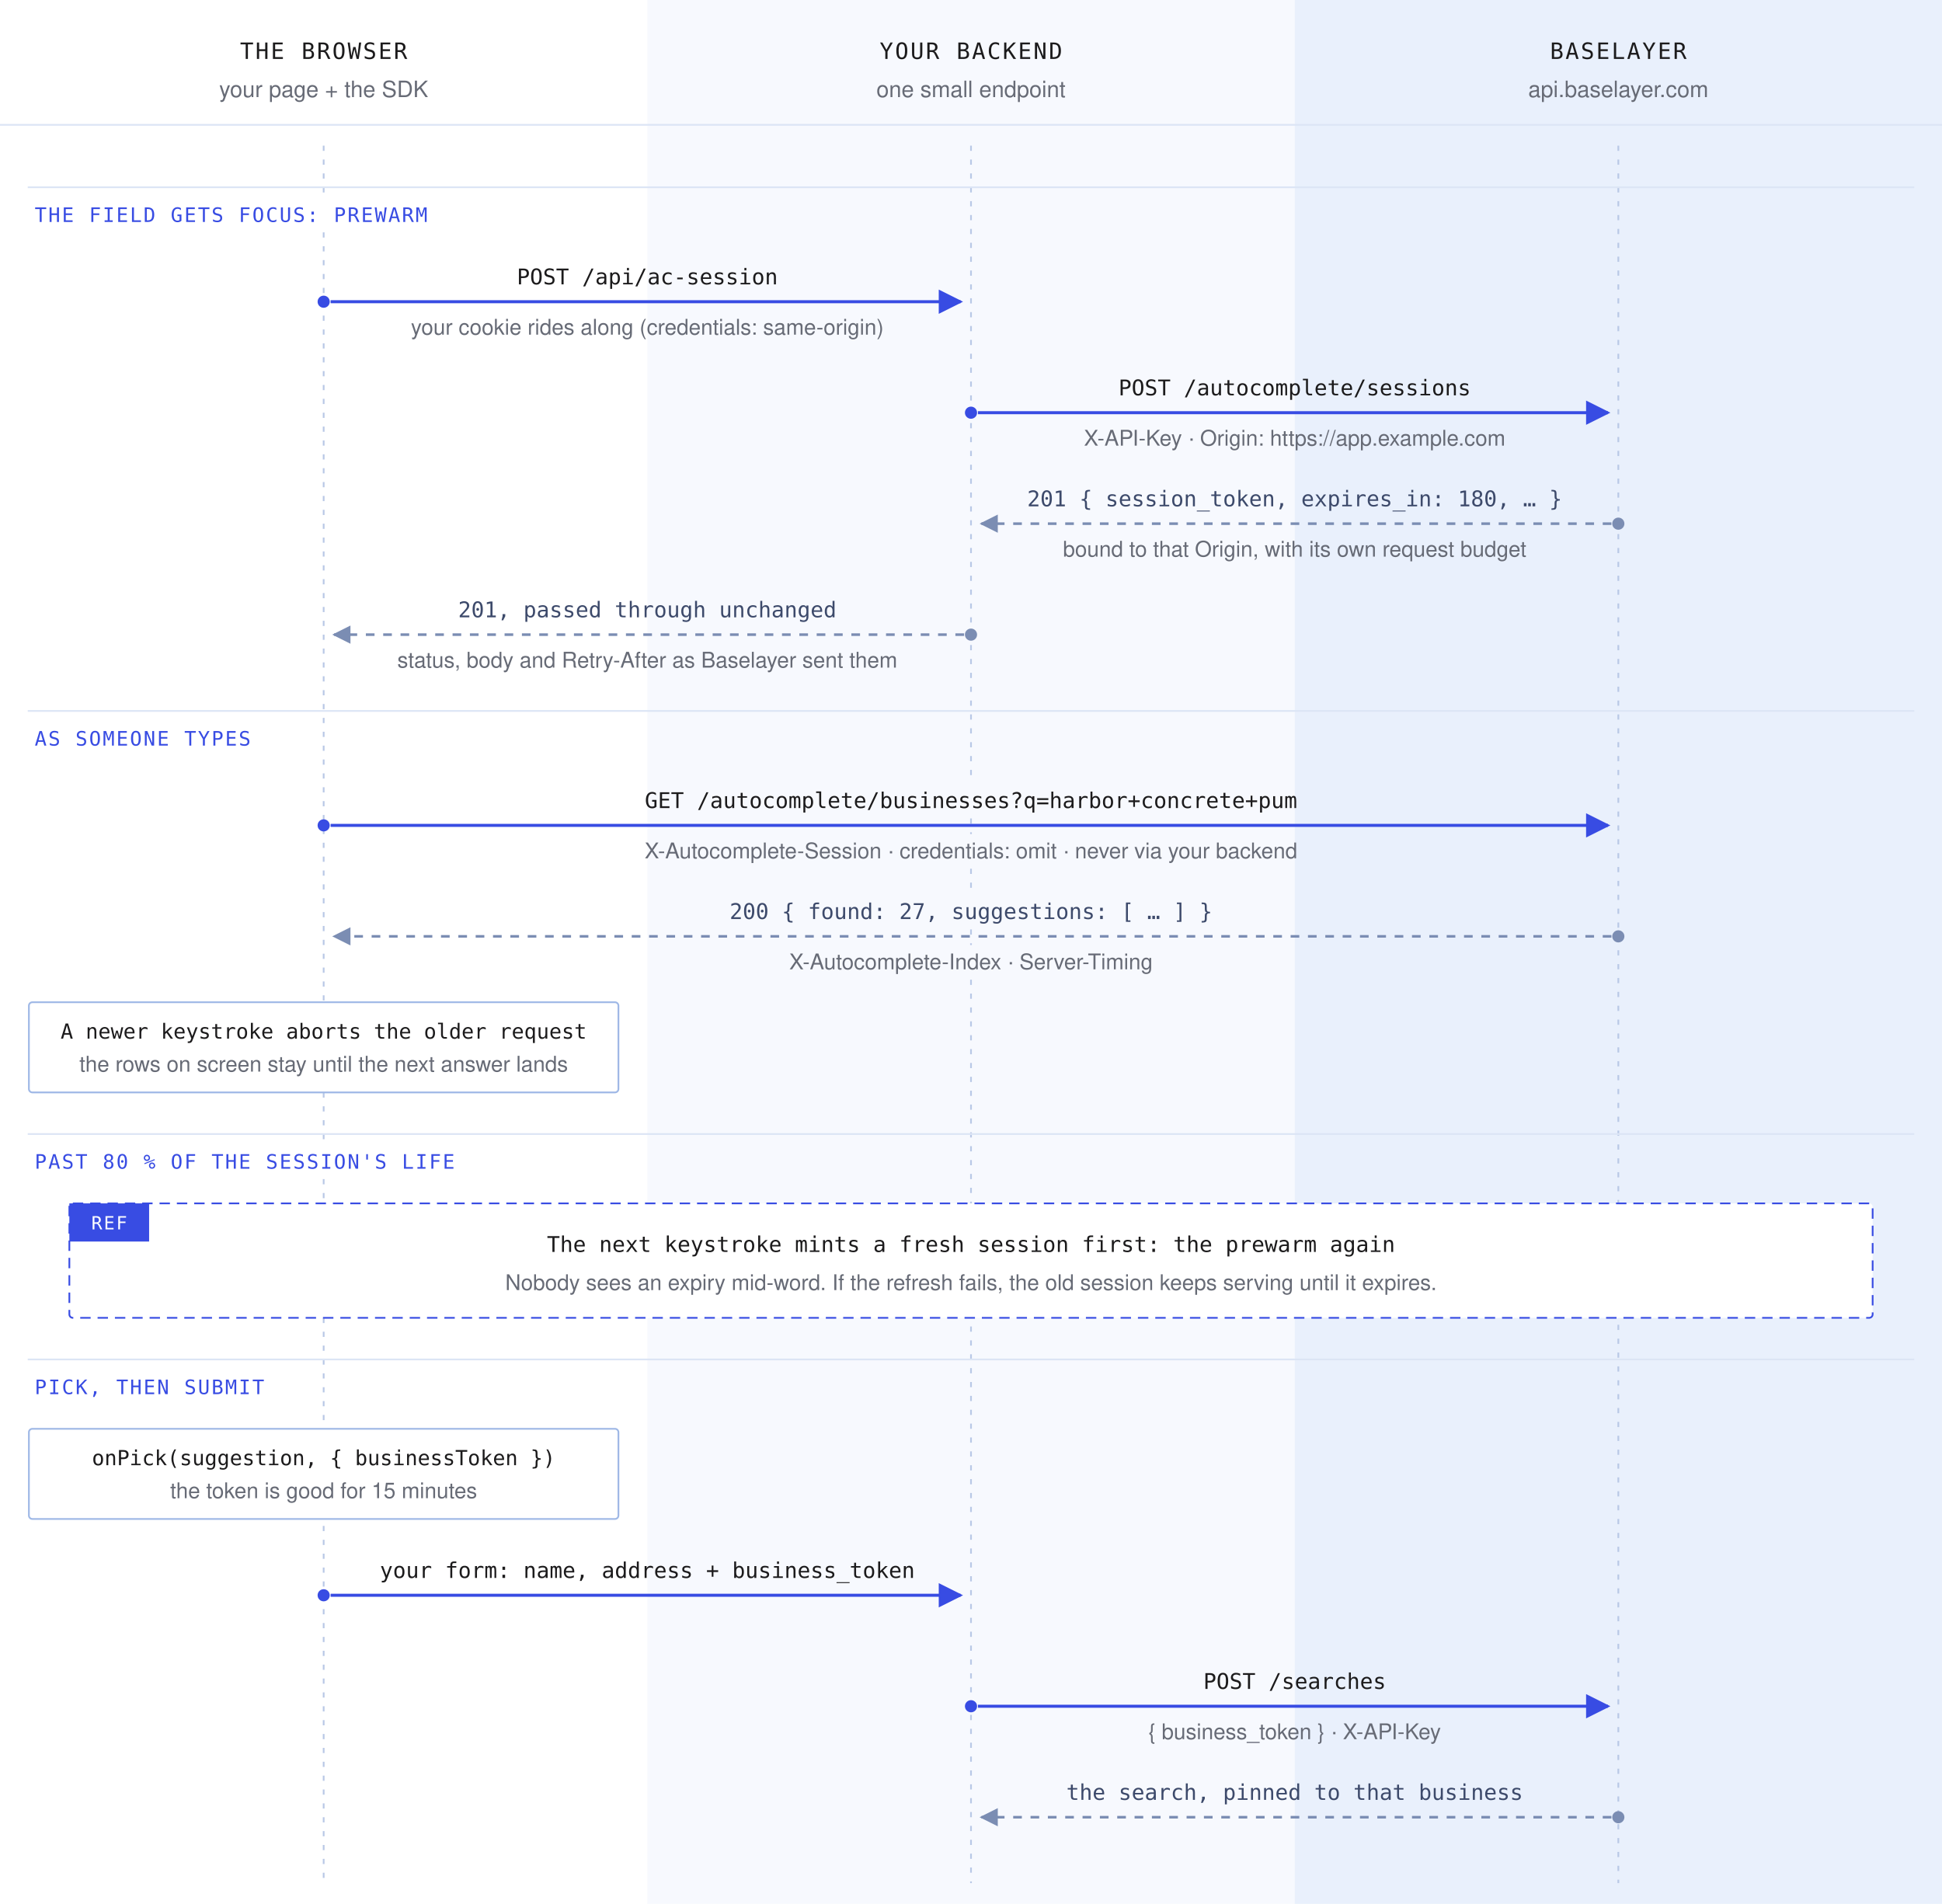
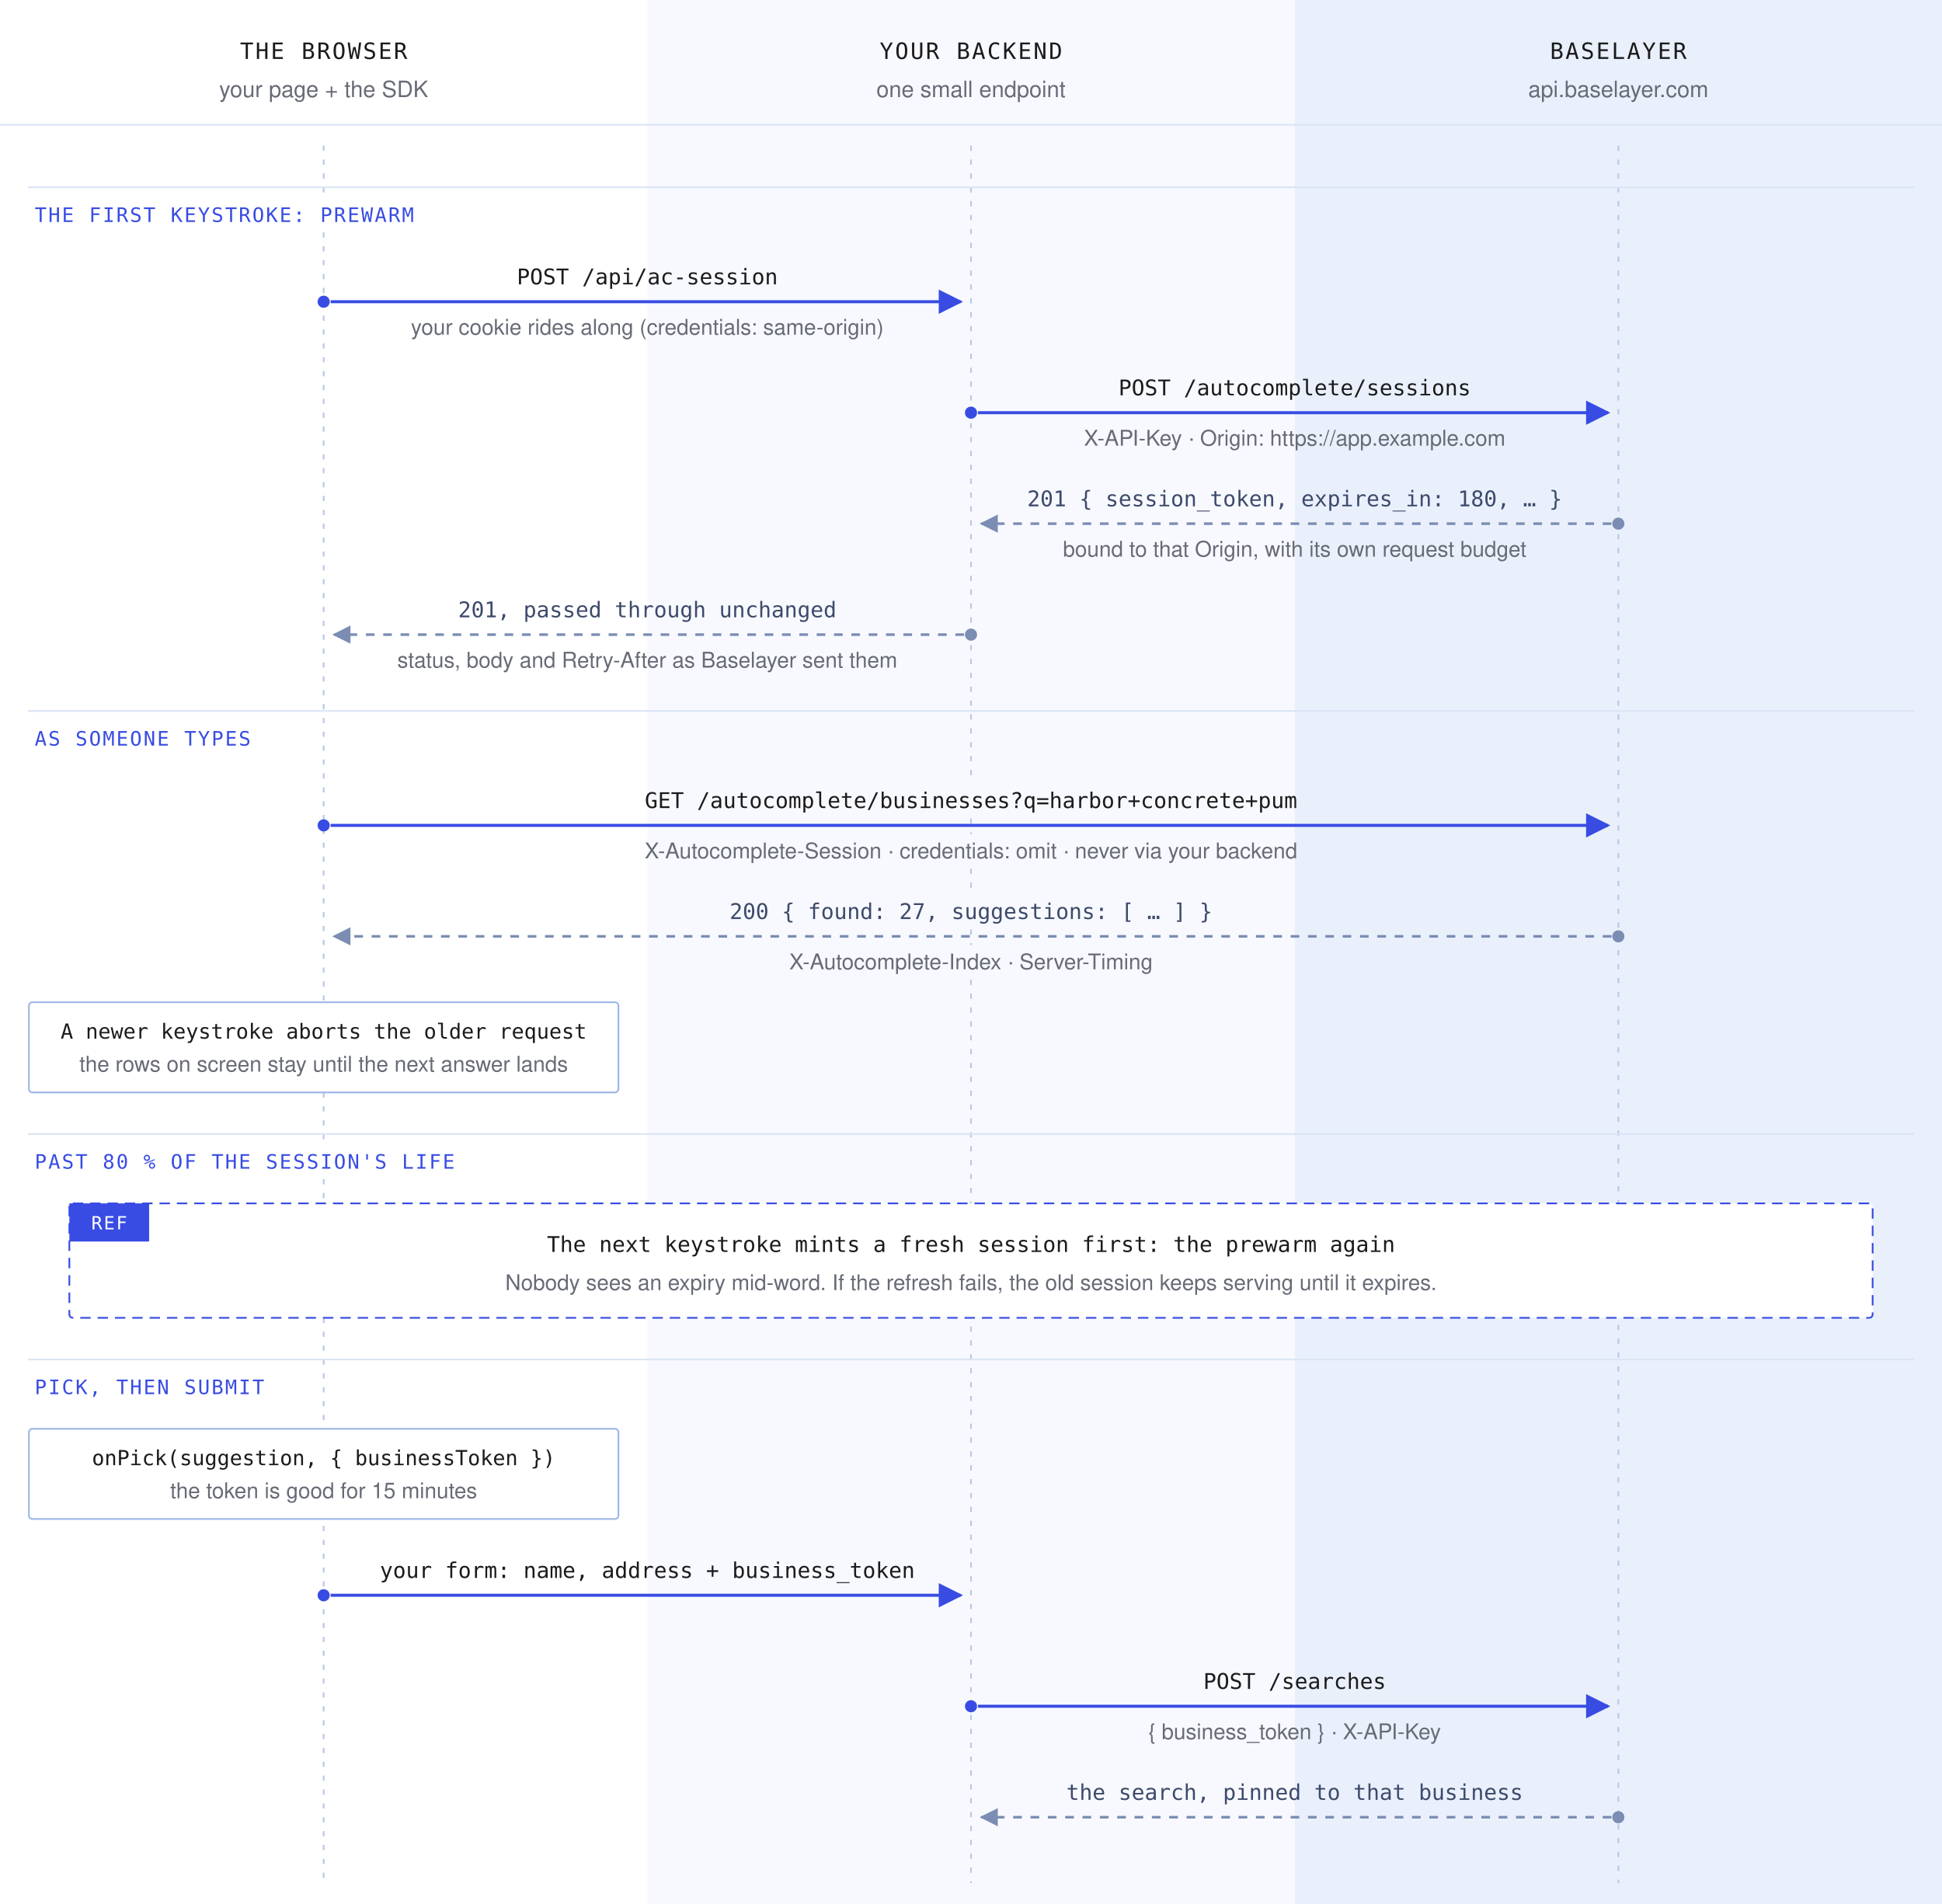
<svg xmlns="http://www.w3.org/2000/svg" width="1120" height="1098" viewBox="0 0 1120 1098" role="img" aria-labelledby="flow-title">
  <rect width="100%" height="100%" fill="#ffffff" />
  <defs>
    <marker id="flow-head" viewBox="0 0 10 10" refX="9" refY="5" markerWidth="8" markerHeight="8" orient="auto-start-reverse">
      <path d="M0 0 L10 5 L0 10 z" fill="#384ce3" />
    </marker>
    <marker id="flow-head-return" viewBox="0 0 10 10" refX="9" refY="5" markerWidth="7" markerHeight="7" orient="auto-start-reverse">
      <path d="M0 0 L10 5 L0 10 z" fill="#7b8db3" />
    </marker>
  </defs>
  <g>
    <rect x="0" y="0" width="373.333" height="1098" fill="#ffffff" />
    <text x="186.667" y="34" text-anchor="middle" font-family="ui-monospace, SFMono-Regular, &quot;SF Mono&quot;, Menlo, Consolas, monospace" font-size="13" letter-spacing="0.08em" fill="#1c1b1c">THE BROWSER</text>
    <text x="186.667" y="56" text-anchor="middle" font-family="-apple-system, BlinkMacSystemFont, &quot;Segoe UI&quot;, Helvetica, Arial, sans-serif" font-size="13" fill="#676b76">your page + the SDK</text>
    <line x1="186.667" y1="84" x2="186.667" y2="114" stroke="#b9c8e6" stroke-dasharray="3 5" />
    <line x1="186.667" y1="134" x2="186.667" y2="660" stroke="#b9c8e6" stroke-dasharray="3 5" />
    <line x1="186.667" y1="680" x2="186.667" y2="1086" stroke="#b9c8e6" stroke-dasharray="3 5" />
  </g>
  <g>
    <rect x="373.333" y="0" width="373.333" height="1098" fill="#f7f9fe" />
    <text x="560" y="34" text-anchor="middle" font-family="ui-monospace, SFMono-Regular, &quot;SF Mono&quot;, Menlo, Consolas, monospace" font-size="13" letter-spacing="0.08em" fill="#1c1b1c">YOUR BACKEND</text>
    <text x="560" y="56" text-anchor="middle" font-family="-apple-system, BlinkMacSystemFont, &quot;Segoe UI&quot;, Helvetica, Arial, sans-serif" font-size="13" fill="#676b76">one small endpoint</text>
    <line x1="560" y1="84" x2="560" y2="450" stroke="#b9c8e6" stroke-dasharray="3 5" />
    <line x1="560" y1="472" x2="560" y2="481" stroke="#b9c8e6" stroke-dasharray="3 5" />
    <line x1="560" y1="501" x2="560" y2="514" stroke="#b9c8e6" stroke-dasharray="3 5" />
    <line x1="560" y1="536" x2="560" y2="545" stroke="#b9c8e6" stroke-dasharray="3 5" />
    <line x1="560" y1="565" x2="560" y2="1086" stroke="#b9c8e6" stroke-dasharray="3 5" />
  </g>
  <g>
    <rect x="746.667" y="0" width="373.333" height="1098" fill="#e9f0fc" />
    <text x="933.333" y="34" text-anchor="middle" font-family="ui-monospace, SFMono-Regular, &quot;SF Mono&quot;, Menlo, Consolas, monospace" font-size="13" letter-spacing="0.08em" fill="#1c1b1c">BASELAYER</text>
    <text x="933.333" y="56" text-anchor="middle" font-family="-apple-system, BlinkMacSystemFont, &quot;Segoe UI&quot;, Helvetica, Arial, sans-serif" font-size="13" fill="#676b76">api.baselayer.com</text>
    <line x1="933.333" y1="84" x2="933.333" y2="1086" stroke="#b9c8e6" stroke-dasharray="3 5" />
  </g>
  <line x1="0" y1="72" x2="1120" y2="72" stroke="#dce5f5" />
  <g>
    <line x1="16" y1="108" x2="1104" y2="108" stroke="#dce5f5" />
-     <text x="20" y="128" font-family="ui-monospace, SFMono-Regular, &quot;SF Mono&quot;, Menlo, Consolas, monospace" font-size="11.5" letter-spacing="0.08em" fill="#384ce3">THE FIELD GETS FOCUS: PREWARM</text>
+     <text x="20" y="128" font-family="ui-monospace, SFMono-Regular, &quot;SF Mono&quot;, Menlo, Consolas, monospace" font-size="11.5" letter-spacing="0.08em" fill="#384ce3">THE FIRST KEYSTROKE: PREWARM</text>
  </g>
  <g>
    <text x="373.333" y="164" text-anchor="middle" font-family="ui-monospace, SFMono-Regular, &quot;SF Mono&quot;, Menlo, Consolas, monospace" font-size="12.5" fill="#1c1b1c">POST /api/ac-session</text>
    <line x1="190.667" y1="174" x2="554" y2="174" stroke="#384ce3" stroke-width="1.75" marker-end="url(#flow-head)" />
    <circle cx="186.667" cy="174" r="3.5" fill="#384ce3" />
    <text x="373.333" y="193" text-anchor="middle" font-family="-apple-system, BlinkMacSystemFont, &quot;Segoe UI&quot;, Helvetica, Arial, sans-serif" font-size="12.5" fill="#676b76">your cookie rides along (credentials: same-origin)</text>
  </g>
  <g>
    <text x="746.667" y="228" text-anchor="middle" font-family="ui-monospace, SFMono-Regular, &quot;SF Mono&quot;, Menlo, Consolas, monospace" font-size="12.5" fill="#1c1b1c">POST /autocomplete/sessions</text>
    <line x1="564" y1="238" x2="927.333" y2="238" stroke="#384ce3" stroke-width="1.75" marker-end="url(#flow-head)" />
    <circle cx="560" cy="238" r="3.5" fill="#384ce3" />
    <text x="746.667" y="257" text-anchor="middle" font-family="-apple-system, BlinkMacSystemFont, &quot;Segoe UI&quot;, Helvetica, Arial, sans-serif" font-size="12.5" fill="#676b76">X-API-Key · Origin: https://app.example.com</text>
  </g>
  <g>
    <text x="746.667" y="292" text-anchor="middle" font-family="ui-monospace, SFMono-Regular, &quot;SF Mono&quot;, Menlo, Consolas, monospace" font-size="12.5" fill="#3d4a6b">201 { session_token, expires_in: 180, … }</text>
    <line x1="929.333" y1="302" x2="566" y2="302" stroke="#7b8db3" stroke-width="1.5" stroke-dasharray="5 5" marker-end="url(#flow-head-return)" />
    <circle cx="933.333" cy="302" r="3.5" fill="#7b8db3" />
    <text x="746.667" y="321" text-anchor="middle" font-family="-apple-system, BlinkMacSystemFont, &quot;Segoe UI&quot;, Helvetica, Arial, sans-serif" font-size="12.5" fill="#676b76">bound to that Origin, with its own request budget</text>
  </g>
  <g>
    <text x="373.333" y="356" text-anchor="middle" font-family="ui-monospace, SFMono-Regular, &quot;SF Mono&quot;, Menlo, Consolas, monospace" font-size="12.5" fill="#3d4a6b">201, passed through unchanged</text>
    <line x1="556" y1="366" x2="192.667" y2="366" stroke="#7b8db3" stroke-width="1.5" stroke-dasharray="5 5" marker-end="url(#flow-head-return)" />
    <circle cx="560" cy="366" r="3.5" fill="#7b8db3" />
    <text x="373.333" y="385" text-anchor="middle" font-family="-apple-system, BlinkMacSystemFont, &quot;Segoe UI&quot;, Helvetica, Arial, sans-serif" font-size="12.5" fill="#676b76">status, body and Retry-After as Baselayer sent them</text>
  </g>
  <g>
    <line x1="16" y1="410" x2="1104" y2="410" stroke="#dce5f5" />
    <text x="20" y="430" font-family="ui-monospace, SFMono-Regular, &quot;SF Mono&quot;, Menlo, Consolas, monospace" font-size="11.5" letter-spacing="0.08em" fill="#384ce3">AS SOMEONE TYPES</text>
  </g>
  <g>
    <text x="560" y="466" text-anchor="middle" font-family="ui-monospace, SFMono-Regular, &quot;SF Mono&quot;, Menlo, Consolas, monospace" font-size="12.5" fill="#1c1b1c">GET /autocomplete/businesses?q=harbor+concrete+pum</text>
    <line x1="190.667" y1="476" x2="927.333" y2="476" stroke="#384ce3" stroke-width="1.75" marker-end="url(#flow-head)" />
    <circle cx="186.667" cy="476" r="3.5" fill="#384ce3" />
    <text x="560" y="495" text-anchor="middle" font-family="-apple-system, BlinkMacSystemFont, &quot;Segoe UI&quot;, Helvetica, Arial, sans-serif" font-size="12.5" fill="#676b76">X-Autocomplete-Session · credentials: omit · never via your backend</text>
  </g>
  <g>
    <text x="560" y="530" text-anchor="middle" font-family="ui-monospace, SFMono-Regular, &quot;SF Mono&quot;, Menlo, Consolas, monospace" font-size="12.5" fill="#3d4a6b">200 { found: 27, suggestions: [ … ] }</text>
    <line x1="929.333" y1="540" x2="192.667" y2="540" stroke="#7b8db3" stroke-width="1.5" stroke-dasharray="5 5" marker-end="url(#flow-head-return)" />
    <circle cx="933.333" cy="540" r="3.5" fill="#7b8db3" />
    <text x="560" y="559" text-anchor="middle" font-family="-apple-system, BlinkMacSystemFont, &quot;Segoe UI&quot;, Helvetica, Arial, sans-serif" font-size="12.5" fill="#676b76">X-Autocomplete-Index · Server-Timing</text>
  </g>
  <g>
    <rect x="16.667" y="578" width="340" height="52" rx="2" fill="#ffffff" stroke="#9fb8e6" />
    <text x="186.667" y="599" text-anchor="middle" font-family="ui-monospace, SFMono-Regular, &quot;SF Mono&quot;, Menlo, Consolas, monospace" font-size="12" fill="#1c1b1c">A newer keystroke aborts the older request</text>
    <text x="186.667" y="618" text-anchor="middle" font-family="-apple-system, BlinkMacSystemFont, &quot;Segoe UI&quot;, Helvetica, Arial, sans-serif" font-size="12.5" fill="#676b76">the rows on screen stay until the next answer lands</text>
  </g>
  <g>
    <line x1="16" y1="654" x2="1104" y2="654" stroke="#dce5f5" />
    <text x="20" y="674" font-family="ui-monospace, SFMono-Regular, &quot;SF Mono&quot;, Menlo, Consolas, monospace" font-size="11.5" letter-spacing="0.08em" fill="#384ce3">PAST 80 % OF THE SESSION'S LIFE</text>
  </g>
  <g>
    <rect x="40" y="694" width="1040" height="66" rx="2" fill="#ffffff" stroke="#384ce3" stroke-dasharray="6 4" />
    <rect x="40" y="694" width="46" height="22" fill="#384ce3" />
    <text x="63" y="709" text-anchor="middle" font-family="ui-monospace, SFMono-Regular, &quot;SF Mono&quot;, Menlo, Consolas, monospace" font-size="10.5" letter-spacing="0.08em" fill="#ffffff">REF</text>
    <text x="560" y="722" text-anchor="middle" font-family="ui-monospace, SFMono-Regular, &quot;SF Mono&quot;, Menlo, Consolas, monospace" font-size="12.5" fill="#1c1b1c">The next keystroke mints a fresh session first: the prewarm again</text>
    <text x="560" y="744" text-anchor="middle" font-family="-apple-system, BlinkMacSystemFont, &quot;Segoe UI&quot;, Helvetica, Arial, sans-serif" font-size="12.5" fill="#676b76">Nobody sees an expiry mid-word. If the refresh fails, the old session keeps serving until it expires.</text>
  </g>
  <g>
    <line x1="16" y1="784" x2="1104" y2="784" stroke="#dce5f5" />
    <text x="20" y="804" font-family="ui-monospace, SFMono-Regular, &quot;SF Mono&quot;, Menlo, Consolas, monospace" font-size="11.5" letter-spacing="0.08em" fill="#384ce3">PICK, THEN SUBMIT</text>
  </g>
  <g>
    <rect x="16.667" y="824" width="340" height="52" rx="2" fill="#ffffff" stroke="#9fb8e6" />
    <text x="186.667" y="845" text-anchor="middle" font-family="ui-monospace, SFMono-Regular, &quot;SF Mono&quot;, Menlo, Consolas, monospace" font-size="12" fill="#1c1b1c">onPick(suggestion, { businessToken })</text>
    <text x="186.667" y="864" text-anchor="middle" font-family="-apple-system, BlinkMacSystemFont, &quot;Segoe UI&quot;, Helvetica, Arial, sans-serif" font-size="12.5" fill="#676b76">the token is good for 15 minutes</text>
  </g>
  <g>
    <text x="373.333" y="910" text-anchor="middle" font-family="ui-monospace, SFMono-Regular, &quot;SF Mono&quot;, Menlo, Consolas, monospace" font-size="12.5" fill="#1c1b1c">your form: name, address + business_token</text>
    <line x1="190.667" y1="920" x2="554" y2="920" stroke="#384ce3" stroke-width="1.75" marker-end="url(#flow-head)" />
    <circle cx="186.667" cy="920" r="3.5" fill="#384ce3" />
  </g>
  <g>
    <text x="746.667" y="974" text-anchor="middle" font-family="ui-monospace, SFMono-Regular, &quot;SF Mono&quot;, Menlo, Consolas, monospace" font-size="12.5" fill="#1c1b1c">POST /searches</text>
    <line x1="564" y1="984" x2="927.333" y2="984" stroke="#384ce3" stroke-width="1.75" marker-end="url(#flow-head)" />
    <circle cx="560" cy="984" r="3.5" fill="#384ce3" />
    <text x="746.667" y="1003" text-anchor="middle" font-family="-apple-system, BlinkMacSystemFont, &quot;Segoe UI&quot;, Helvetica, Arial, sans-serif" font-size="12.5" fill="#676b76">{ business_token } · X-API-Key</text>
  </g>
  <g>
    <text x="746.667" y="1038" text-anchor="middle" font-family="ui-monospace, SFMono-Regular, &quot;SF Mono&quot;, Menlo, Consolas, monospace" font-size="12.5" fill="#3d4a6b">the search, pinned to that business</text>
    <line x1="929.333" y1="1048" x2="566" y2="1048" stroke="#7b8db3" stroke-width="1.5" stroke-dasharray="5 5" marker-end="url(#flow-head-return)" />
    <circle cx="933.333" cy="1048" r="3.5" fill="#7b8db3" />
  </g>
</svg>
